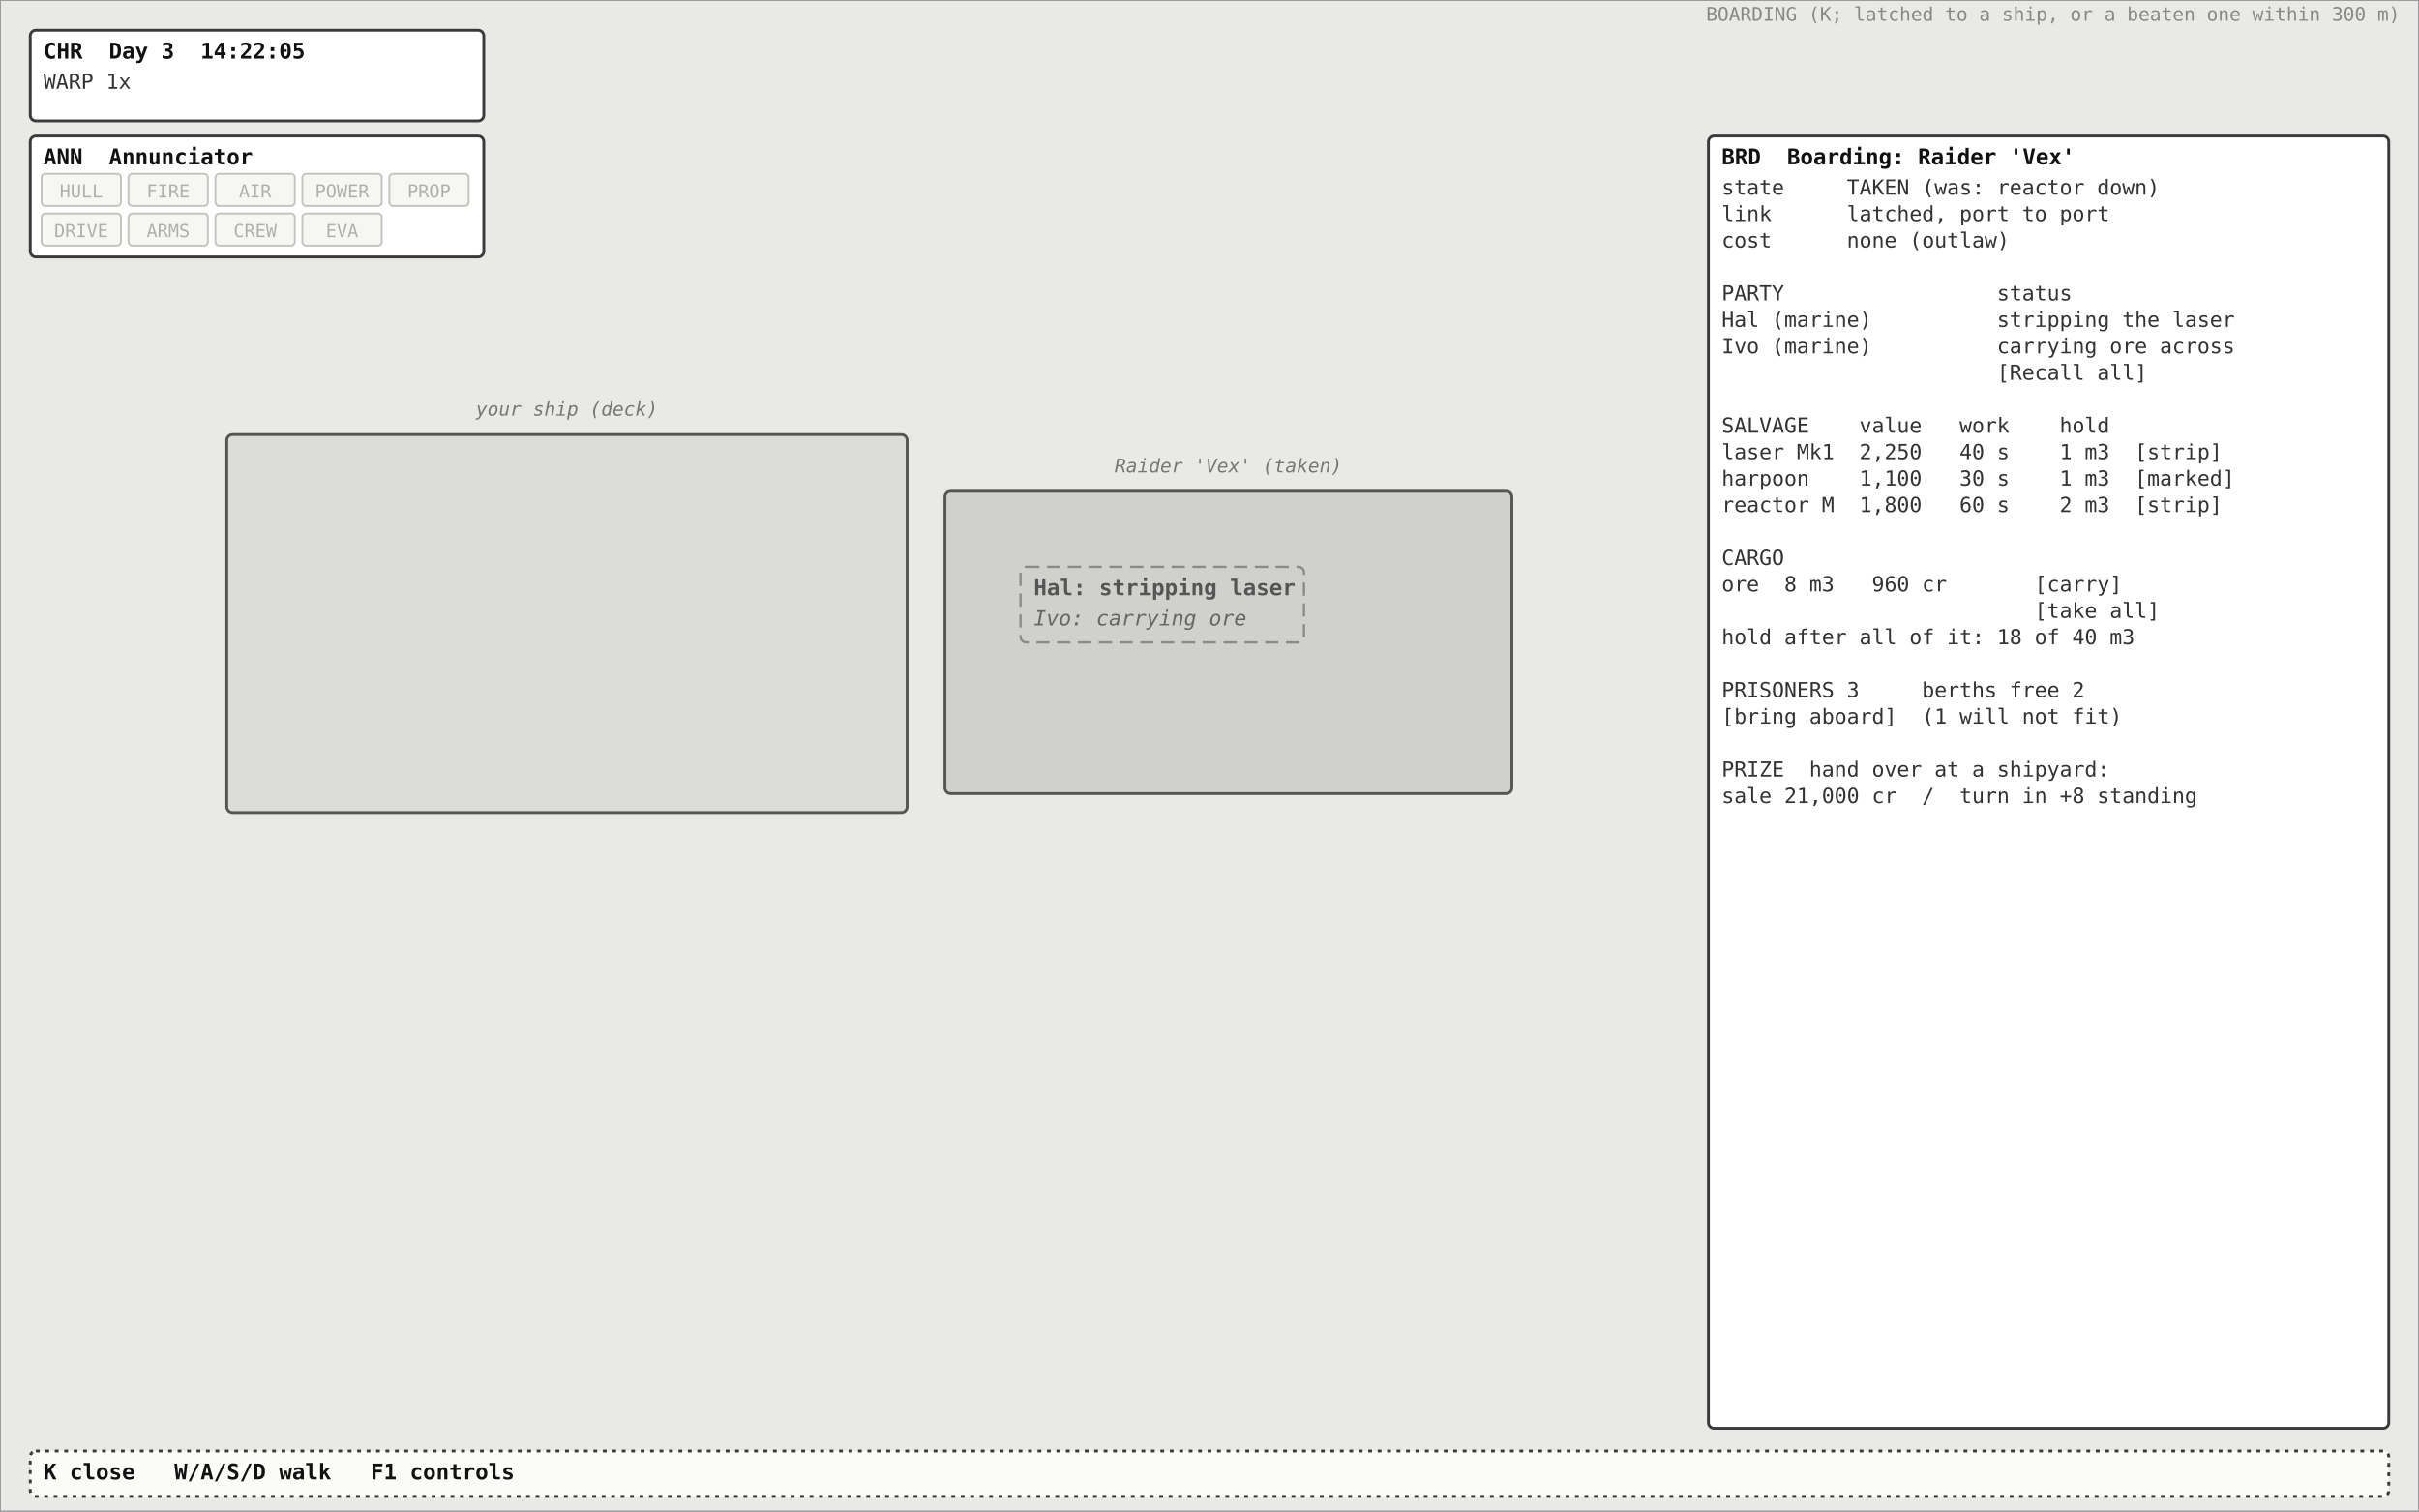
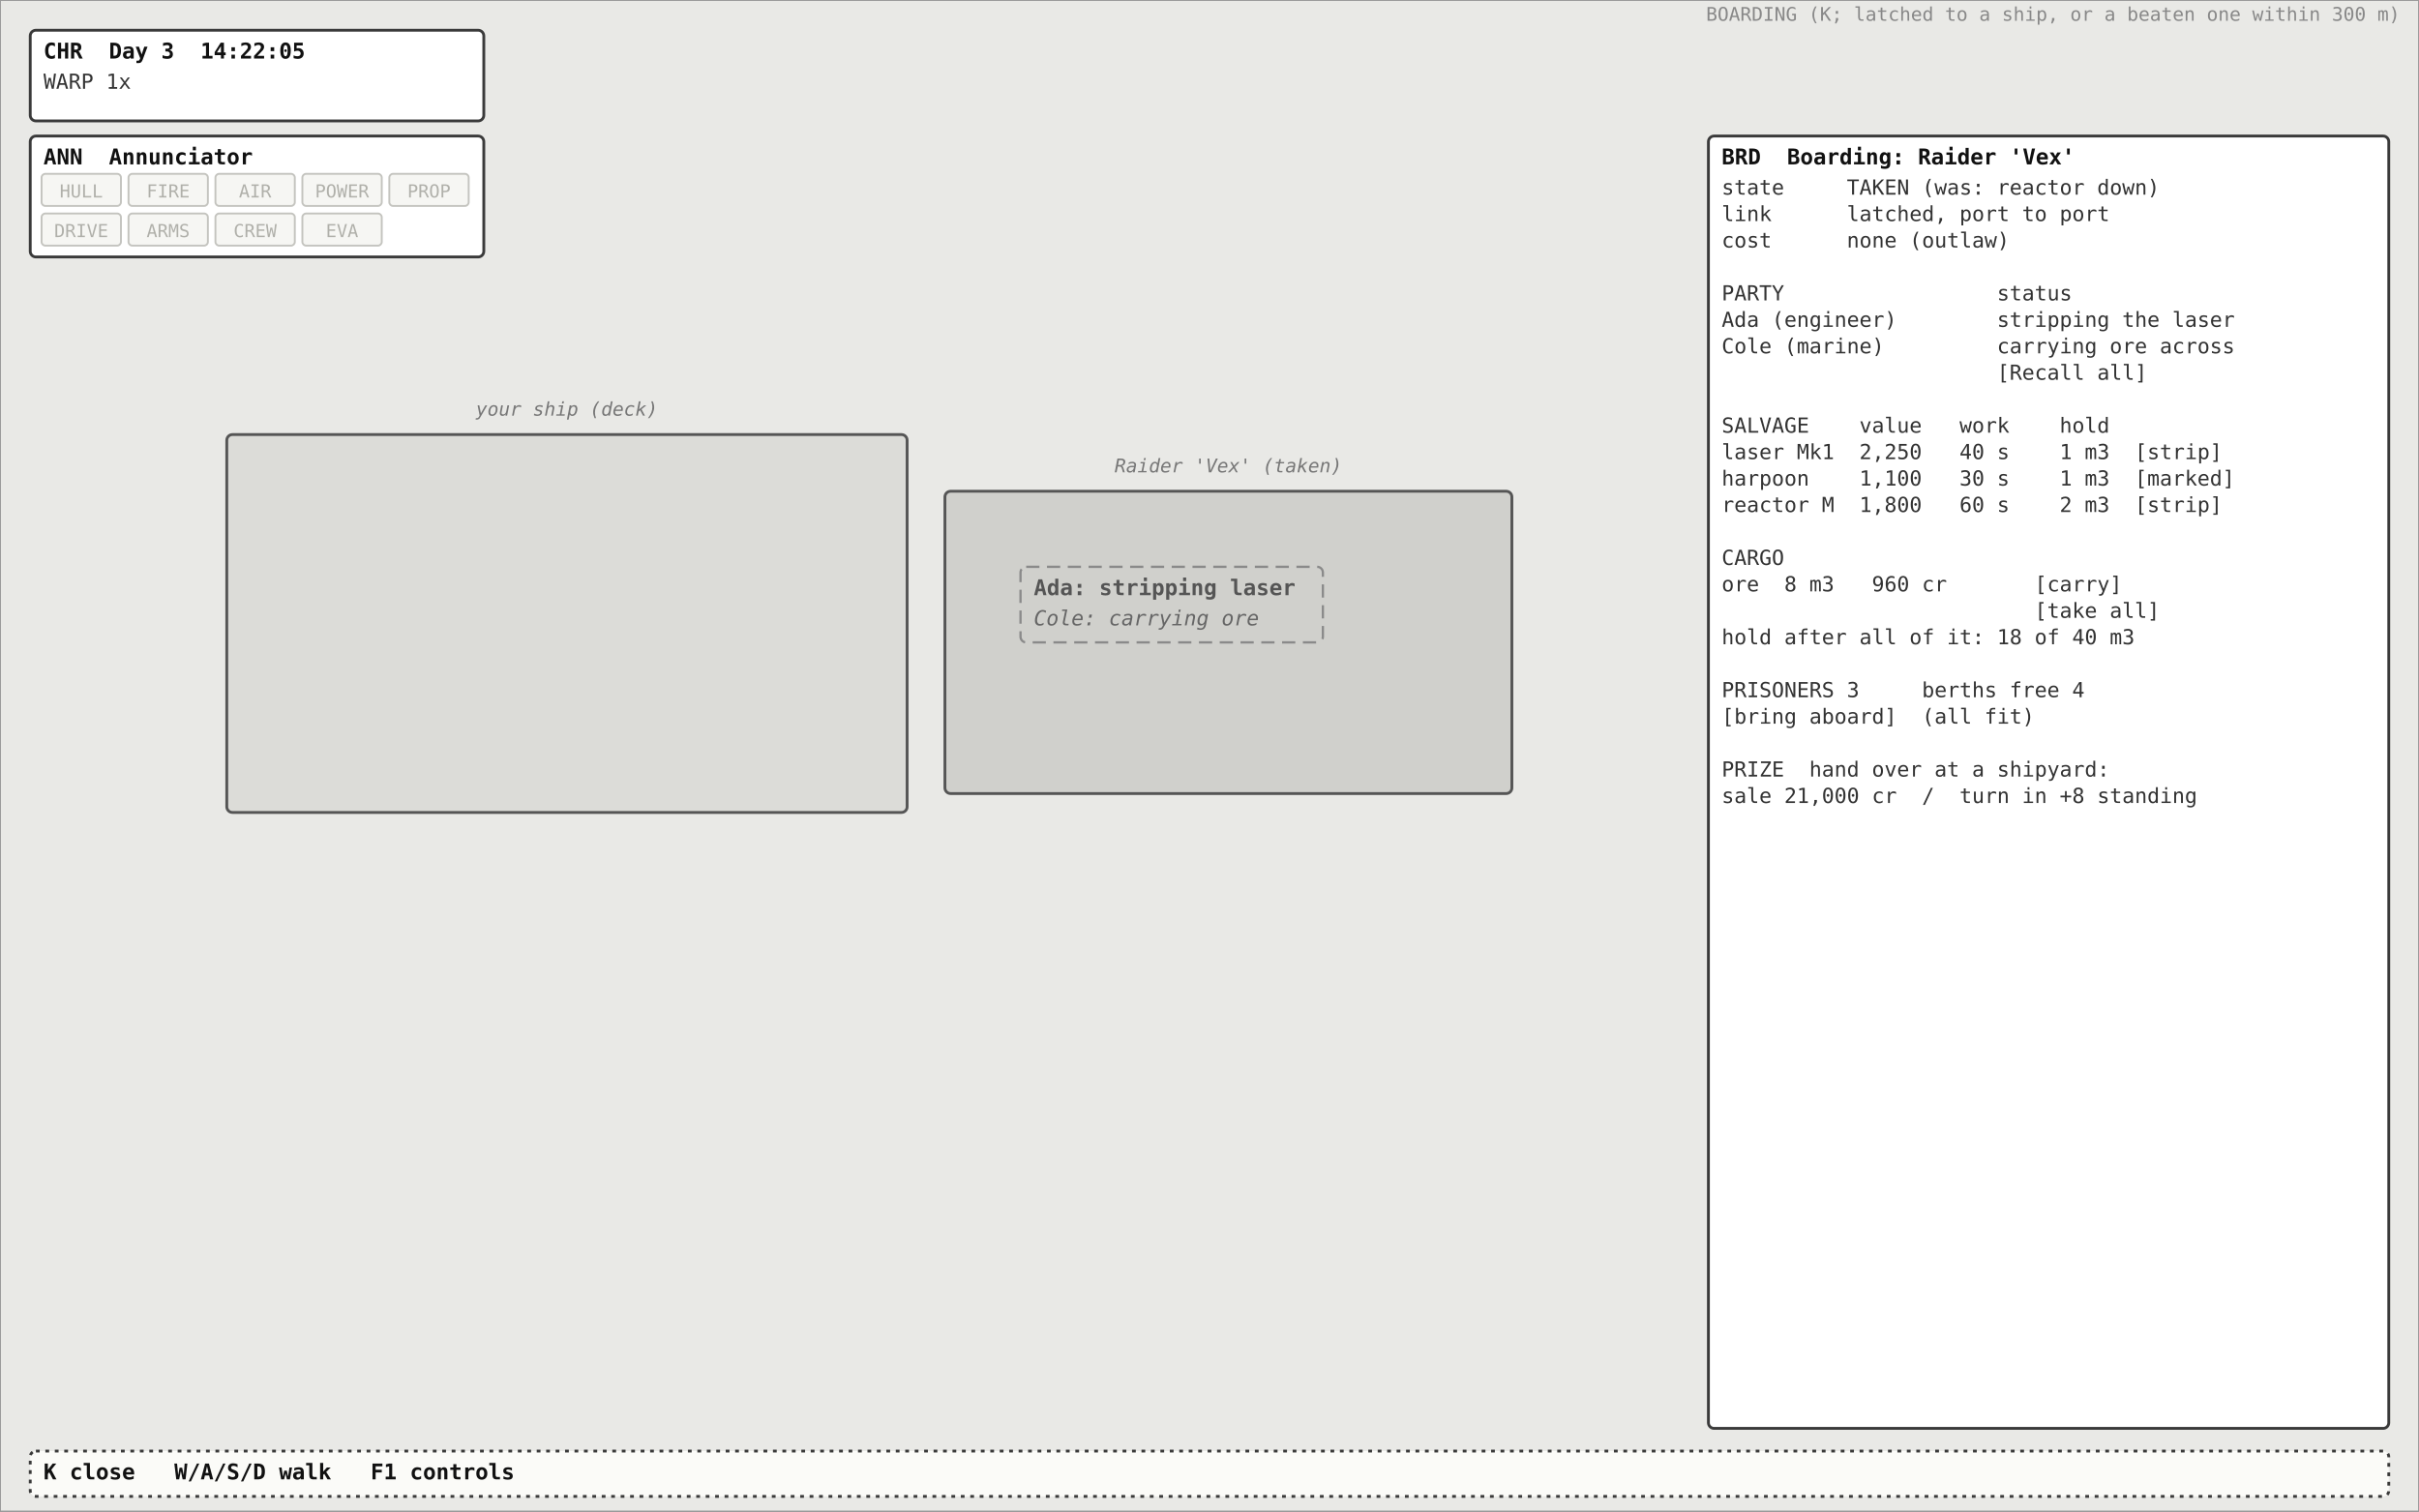
<svg xmlns="http://www.w3.org/2000/svg" width="1280" height="800" viewBox="0 0 1280 800" role="img" aria-label="Boarding panel beside the deck view">
  <rect x="0" y="0" width="1280" height="800" rx="0" fill="#e9e9e6" stroke="#9a9a9a" stroke-width="1" />
  <text x="1270" y="11" font-family="DejaVu Sans Mono, Menlo, Consolas, monospace" font-size="10" font-weight="normal" font-style="normal" fill="#888" text-anchor="end" xml:space="preserve" style="white-space:pre">BOARDING (K; latched to a ship, or a beaten one within 300 m)</text>
  <rect x="120" y="230" width="360" height="200" rx="3" fill="#dcdcd8" stroke="#555" stroke-width="1.5" />
  <text x="300" y="220" font-family="DejaVu Sans Mono, Menlo, Consolas, monospace" font-size="10" font-weight="normal" font-style="italic" fill="#777" text-anchor="middle" xml:space="preserve" style="white-space:pre">your ship (deck)</text>
  <rect x="500" y="260" width="300" height="160" rx="3" fill="#d0d0cc" stroke="#555" stroke-width="1.5" />
  <text x="650" y="250" font-family="DejaVu Sans Mono, Menlo, Consolas, monospace" font-size="10" font-weight="normal" font-style="italic" fill="#777" text-anchor="middle" xml:space="preserve" style="white-space:pre">Raider 'Vex' (taken)</text>
-   <rect x="540" y="300" width="150" height="40" rx="3" fill="none" stroke="#8a8a8a" stroke-width="1.2" stroke-dasharray="7 4" />
-   <text x="547" y="315" font-family="DejaVu Sans Mono, Menlo, Consolas, monospace" font-size="11.5" font-weight="bold" font-style="normal" fill="#555" text-anchor="start" xml:space="preserve" style="white-space:pre">Hal: stripping laser</text>
-   <text x="547" y="331" font-family="DejaVu Sans Mono, Menlo, Consolas, monospace" font-size="11" font-weight="normal" font-style="italic" fill="#666" text-anchor="start" xml:space="preserve" style="white-space:pre">Ivo: carrying ore</text>
+   <rect x="540" y="300" width="160" height="40" rx="3" fill="none" stroke="#8a8a8a" stroke-width="1.2" stroke-dasharray="7 4" />
+   <text x="547" y="315" font-family="DejaVu Sans Mono, Menlo, Consolas, monospace" font-size="11.5" font-weight="bold" font-style="normal" fill="#555" text-anchor="start" xml:space="preserve" style="white-space:pre">Ada: stripping laser</text>
+   <text x="547" y="331" font-family="DejaVu Sans Mono, Menlo, Consolas, monospace" font-size="11" font-weight="normal" font-style="italic" fill="#666" text-anchor="start" xml:space="preserve" style="white-space:pre">Cole: carrying ore</text>
  <rect x="16" y="16" width="240" height="48" rx="3" fill="#ffffff" stroke="#3a3a3a" stroke-width="1.5" />
  <text x="23" y="31" font-family="DejaVu Sans Mono, Menlo, Consolas, monospace" font-size="11.5" font-weight="bold" font-style="normal" fill="#111" text-anchor="start" xml:space="preserve" style="white-space:pre">CHR  Day 3  14:22:05</text>
  <text x="23" y="47" font-family="DejaVu Sans Mono, Menlo, Consolas, monospace" font-size="11" font-weight="normal" font-style="normal" fill="#333" text-anchor="start" xml:space="preserve" style="white-space:pre">WARP 1x</text>
  <rect x="16" y="72" width="240" height="64" rx="3" fill="#ffffff" stroke="#3a3a3a" stroke-width="1.5" />
  <text x="23" y="87" font-family="DejaVu Sans Mono, Menlo, Consolas, monospace" font-size="11.5" font-weight="bold" font-style="normal" fill="#111" text-anchor="start" xml:space="preserve" style="white-space:pre">ANN  Annunciator</text>
  <rect x="22" y="92" width="42" height="17" rx="2" fill="#f6f6f3" stroke="#c4c4bf" stroke-width="1" />
  <text x="43" y="104.5" font-family="DejaVu Sans Mono, Menlo, Consolas, monospace" font-size="9.5" font-weight="normal" font-style="normal" fill="#b0b0aa" text-anchor="middle" xml:space="preserve" style="white-space:pre">HULL</text>
  <rect x="68" y="92" width="42" height="17" rx="2" fill="#f6f6f3" stroke="#c4c4bf" stroke-width="1" />
  <text x="89" y="104.5" font-family="DejaVu Sans Mono, Menlo, Consolas, monospace" font-size="9.5" font-weight="normal" font-style="normal" fill="#b0b0aa" text-anchor="middle" xml:space="preserve" style="white-space:pre">FIRE</text>
  <rect x="114" y="92" width="42" height="17" rx="2" fill="#f6f6f3" stroke="#c4c4bf" stroke-width="1" />
  <text x="135" y="104.5" font-family="DejaVu Sans Mono, Menlo, Consolas, monospace" font-size="9.5" font-weight="normal" font-style="normal" fill="#b0b0aa" text-anchor="middle" xml:space="preserve" style="white-space:pre">AIR</text>
  <rect x="160" y="92" width="42" height="17" rx="2" fill="#f6f6f3" stroke="#c4c4bf" stroke-width="1" />
  <text x="181" y="104.5" font-family="DejaVu Sans Mono, Menlo, Consolas, monospace" font-size="9.5" font-weight="normal" font-style="normal" fill="#b0b0aa" text-anchor="middle" xml:space="preserve" style="white-space:pre">POWER</text>
  <rect x="206" y="92" width="42" height="17" rx="2" fill="#f6f6f3" stroke="#c4c4bf" stroke-width="1" />
  <text x="227" y="104.5" font-family="DejaVu Sans Mono, Menlo, Consolas, monospace" font-size="9.5" font-weight="normal" font-style="normal" fill="#b0b0aa" text-anchor="middle" xml:space="preserve" style="white-space:pre">PROP</text>
  <rect x="22" y="113" width="42" height="17" rx="2" fill="#f6f6f3" stroke="#c4c4bf" stroke-width="1" />
  <text x="43" y="125.5" font-family="DejaVu Sans Mono, Menlo, Consolas, monospace" font-size="9.5" font-weight="normal" font-style="normal" fill="#b0b0aa" text-anchor="middle" xml:space="preserve" style="white-space:pre">DRIVE</text>
  <rect x="68" y="113" width="42" height="17" rx="2" fill="#f6f6f3" stroke="#c4c4bf" stroke-width="1" />
  <text x="89" y="125.5" font-family="DejaVu Sans Mono, Menlo, Consolas, monospace" font-size="9.5" font-weight="normal" font-style="normal" fill="#b0b0aa" text-anchor="middle" xml:space="preserve" style="white-space:pre">ARMS</text>
  <rect x="114" y="113" width="42" height="17" rx="2" fill="#f6f6f3" stroke="#c4c4bf" stroke-width="1" />
  <text x="135" y="125.5" font-family="DejaVu Sans Mono, Menlo, Consolas, monospace" font-size="9.5" font-weight="normal" font-style="normal" fill="#b0b0aa" text-anchor="middle" xml:space="preserve" style="white-space:pre">CREW</text>
  <rect x="160" y="113" width="42" height="17" rx="2" fill="#f6f6f3" stroke="#c4c4bf" stroke-width="1" />
  <text x="181" y="125.5" font-family="DejaVu Sans Mono, Menlo, Consolas, monospace" font-size="9.5" font-weight="normal" font-style="normal" fill="#b0b0aa" text-anchor="middle" xml:space="preserve" style="white-space:pre">EVA</text>
  <rect x="904" y="72" width="360" height="684" rx="3" fill="#ffffff" stroke="#3a3a3a" stroke-width="1.5" />
  <text x="911" y="87" font-family="DejaVu Sans Mono, Menlo, Consolas, monospace" font-size="11.5" font-weight="bold" font-style="normal" fill="#111" text-anchor="start" xml:space="preserve" style="white-space:pre">BRD  Boarding: Raider 'Vex'</text>
  <text x="911" y="103" font-family="DejaVu Sans Mono, Menlo, Consolas, monospace" font-size="11" font-weight="normal" font-style="normal" fill="#333" text-anchor="start" xml:space="preserve" style="white-space:pre">state     TAKEN (was: reactor down)</text>
  <text x="911" y="117" font-family="DejaVu Sans Mono, Menlo, Consolas, monospace" font-size="11" font-weight="normal" font-style="normal" fill="#333" text-anchor="start" xml:space="preserve" style="white-space:pre">link      latched, port to port</text>
  <text x="911" y="131" font-family="DejaVu Sans Mono, Menlo, Consolas, monospace" font-size="11" font-weight="normal" font-style="normal" fill="#333" text-anchor="start" xml:space="preserve" style="white-space:pre">cost      none (outlaw)</text>
  <text x="911" y="145" font-family="DejaVu Sans Mono, Menlo, Consolas, monospace" font-size="11" font-weight="normal" font-style="normal" fill="#333" text-anchor="start" xml:space="preserve" style="white-space:pre" />
  <text x="911" y="159" font-family="DejaVu Sans Mono, Menlo, Consolas, monospace" font-size="11" font-weight="normal" font-style="normal" fill="#333" text-anchor="start" xml:space="preserve" style="white-space:pre">PARTY                 status</text>
-   <text x="911" y="173" font-family="DejaVu Sans Mono, Menlo, Consolas, monospace" font-size="11" font-weight="normal" font-style="normal" fill="#333" text-anchor="start" xml:space="preserve" style="white-space:pre">Hal (marine)          stripping the laser</text>
-   <text x="911" y="187" font-family="DejaVu Sans Mono, Menlo, Consolas, monospace" font-size="11" font-weight="normal" font-style="normal" fill="#333" text-anchor="start" xml:space="preserve" style="white-space:pre">Ivo (marine)          carrying ore across</text>
+   <text x="911" y="173" font-family="DejaVu Sans Mono, Menlo, Consolas, monospace" font-size="11" font-weight="normal" font-style="normal" fill="#333" text-anchor="start" xml:space="preserve" style="white-space:pre">Ada (engineer)        stripping the laser</text>
+   <text x="911" y="187" font-family="DejaVu Sans Mono, Menlo, Consolas, monospace" font-size="11" font-weight="normal" font-style="normal" fill="#333" text-anchor="start" xml:space="preserve" style="white-space:pre">Cole (marine)         carrying ore across</text>
  <text x="911" y="201" font-family="DejaVu Sans Mono, Menlo, Consolas, monospace" font-size="11" font-weight="normal" font-style="normal" fill="#333" text-anchor="start" xml:space="preserve" style="white-space:pre">                      [Recall all]</text>
  <text x="911" y="215" font-family="DejaVu Sans Mono, Menlo, Consolas, monospace" font-size="11" font-weight="normal" font-style="normal" fill="#333" text-anchor="start" xml:space="preserve" style="white-space:pre" />
  <text x="911" y="229" font-family="DejaVu Sans Mono, Menlo, Consolas, monospace" font-size="11" font-weight="normal" font-style="normal" fill="#333" text-anchor="start" xml:space="preserve" style="white-space:pre">SALVAGE    value   work    hold</text>
  <text x="911" y="243" font-family="DejaVu Sans Mono, Menlo, Consolas, monospace" font-size="11" font-weight="normal" font-style="normal" fill="#333" text-anchor="start" xml:space="preserve" style="white-space:pre">laser Mk1  2,250   40 s    1 m3  [strip]</text>
  <text x="911" y="257" font-family="DejaVu Sans Mono, Menlo, Consolas, monospace" font-size="11" font-weight="normal" font-style="normal" fill="#333" text-anchor="start" xml:space="preserve" style="white-space:pre">harpoon    1,100   30 s    1 m3  [marked]</text>
  <text x="911" y="271" font-family="DejaVu Sans Mono, Menlo, Consolas, monospace" font-size="11" font-weight="normal" font-style="normal" fill="#333" text-anchor="start" xml:space="preserve" style="white-space:pre">reactor M  1,800   60 s    2 m3  [strip]</text>
  <text x="911" y="285" font-family="DejaVu Sans Mono, Menlo, Consolas, monospace" font-size="11" font-weight="normal" font-style="normal" fill="#333" text-anchor="start" xml:space="preserve" style="white-space:pre" />
  <text x="911" y="299" font-family="DejaVu Sans Mono, Menlo, Consolas, monospace" font-size="11" font-weight="normal" font-style="normal" fill="#333" text-anchor="start" xml:space="preserve" style="white-space:pre">CARGO</text>
  <text x="911" y="313" font-family="DejaVu Sans Mono, Menlo, Consolas, monospace" font-size="11" font-weight="normal" font-style="normal" fill="#333" text-anchor="start" xml:space="preserve" style="white-space:pre">ore  8 m3   960 cr       [carry]</text>
  <text x="911" y="327" font-family="DejaVu Sans Mono, Menlo, Consolas, monospace" font-size="11" font-weight="normal" font-style="normal" fill="#333" text-anchor="start" xml:space="preserve" style="white-space:pre">                         [take all]</text>
  <text x="911" y="341" font-family="DejaVu Sans Mono, Menlo, Consolas, monospace" font-size="11" font-weight="normal" font-style="normal" fill="#333" text-anchor="start" xml:space="preserve" style="white-space:pre">hold after all of it: 18 of 40 m3</text>
  <text x="911" y="355" font-family="DejaVu Sans Mono, Menlo, Consolas, monospace" font-size="11" font-weight="normal" font-style="normal" fill="#333" text-anchor="start" xml:space="preserve" style="white-space:pre" />
-   <text x="911" y="369" font-family="DejaVu Sans Mono, Menlo, Consolas, monospace" font-size="11" font-weight="normal" font-style="normal" fill="#333" text-anchor="start" xml:space="preserve" style="white-space:pre">PRISONERS 3     berths free 2</text>
-   <text x="911" y="383" font-family="DejaVu Sans Mono, Menlo, Consolas, monospace" font-size="11" font-weight="normal" font-style="normal" fill="#333" text-anchor="start" xml:space="preserve" style="white-space:pre">[bring aboard]  (1 will not fit)</text>
+   <text x="911" y="369" font-family="DejaVu Sans Mono, Menlo, Consolas, monospace" font-size="11" font-weight="normal" font-style="normal" fill="#333" text-anchor="start" xml:space="preserve" style="white-space:pre">PRISONERS 3     berths free 4</text>
+   <text x="911" y="383" font-family="DejaVu Sans Mono, Menlo, Consolas, monospace" font-size="11" font-weight="normal" font-style="normal" fill="#333" text-anchor="start" xml:space="preserve" style="white-space:pre">[bring aboard]  (all fit)</text>
  <text x="911" y="397" font-family="DejaVu Sans Mono, Menlo, Consolas, monospace" font-size="11" font-weight="normal" font-style="normal" fill="#333" text-anchor="start" xml:space="preserve" style="white-space:pre" />
  <text x="911" y="411" font-family="DejaVu Sans Mono, Menlo, Consolas, monospace" font-size="11" font-weight="normal" font-style="normal" fill="#333" text-anchor="start" xml:space="preserve" style="white-space:pre">PRIZE  hand over at a shipyard:</text>
  <text x="911" y="425" font-family="DejaVu Sans Mono, Menlo, Consolas, monospace" font-size="11" font-weight="normal" font-style="normal" fill="#333" text-anchor="start" xml:space="preserve" style="white-space:pre">sale 21,000 cr  /  turn in +8 standing</text>
  <rect x="16" y="768" width="1248" height="24" rx="3" fill="#fbfbf8" stroke="#3a3a3a" stroke-width="1.5" stroke-dasharray="2 3" />
  <text x="23" y="783" font-family="DejaVu Sans Mono, Menlo, Consolas, monospace" font-size="11.5" font-weight="bold" font-style="normal" fill="#111" text-anchor="start" xml:space="preserve" style="white-space:pre">K close   W/A/S/D walk   F1 controls</text>
</svg>
